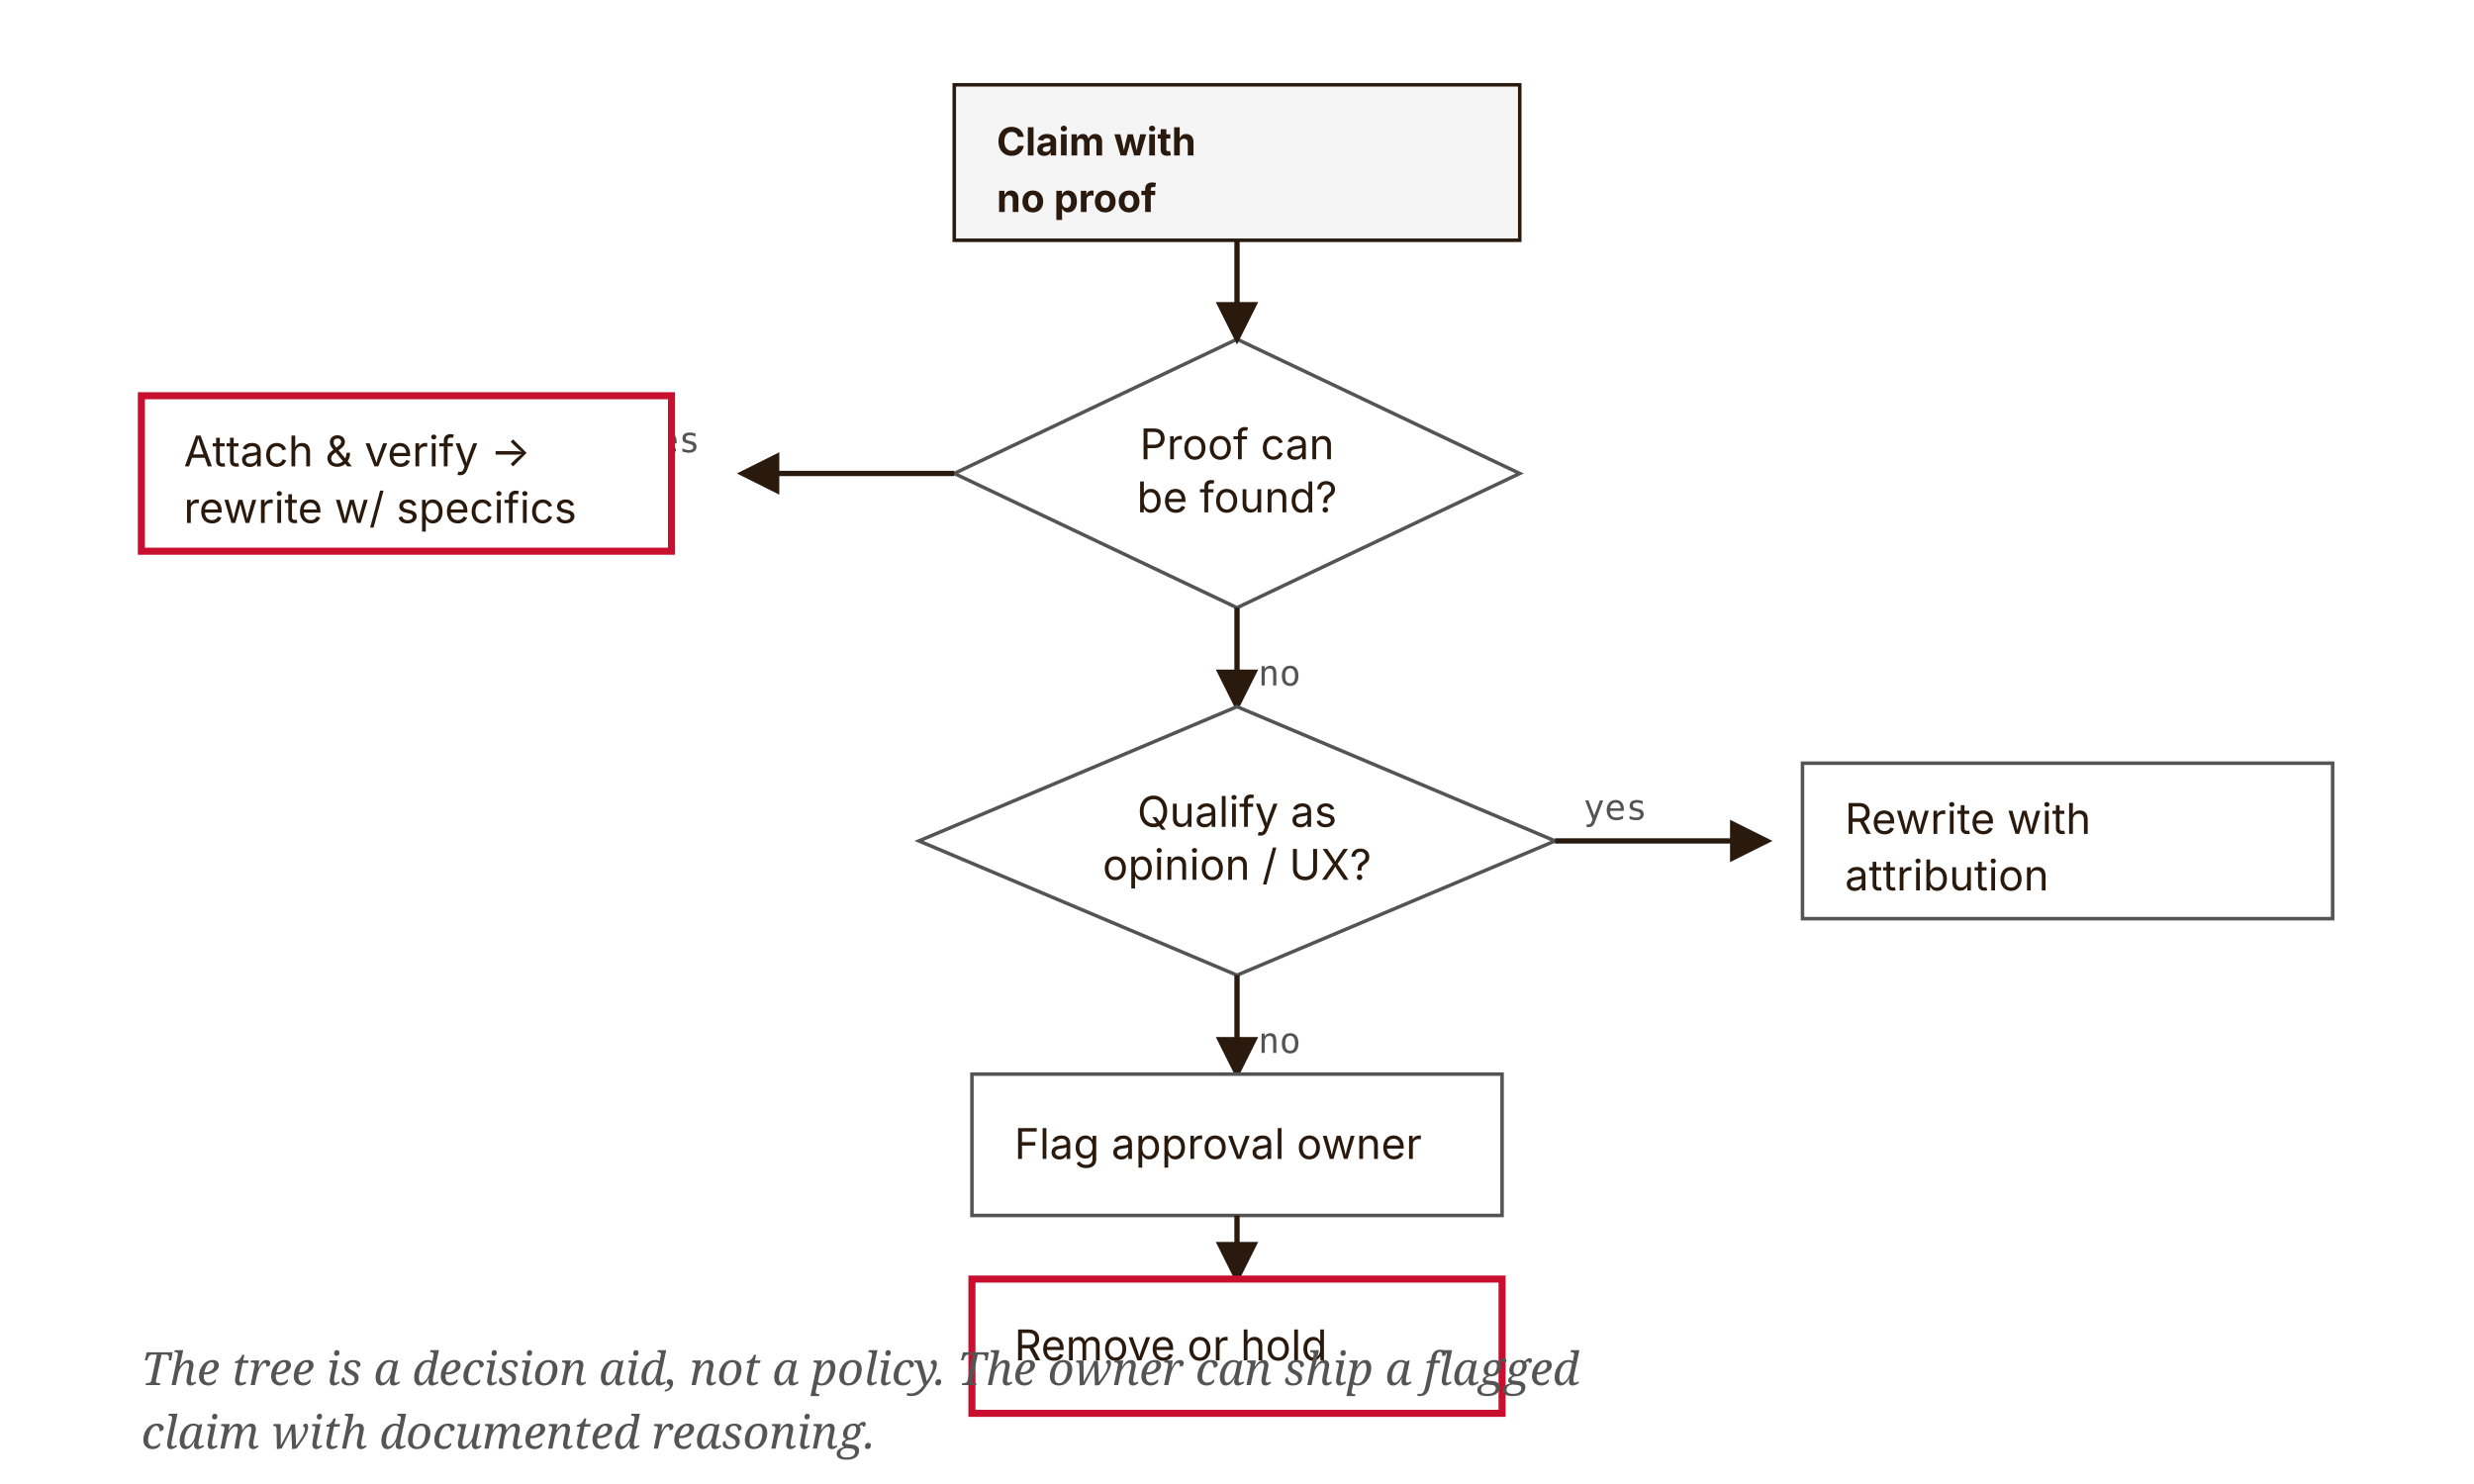
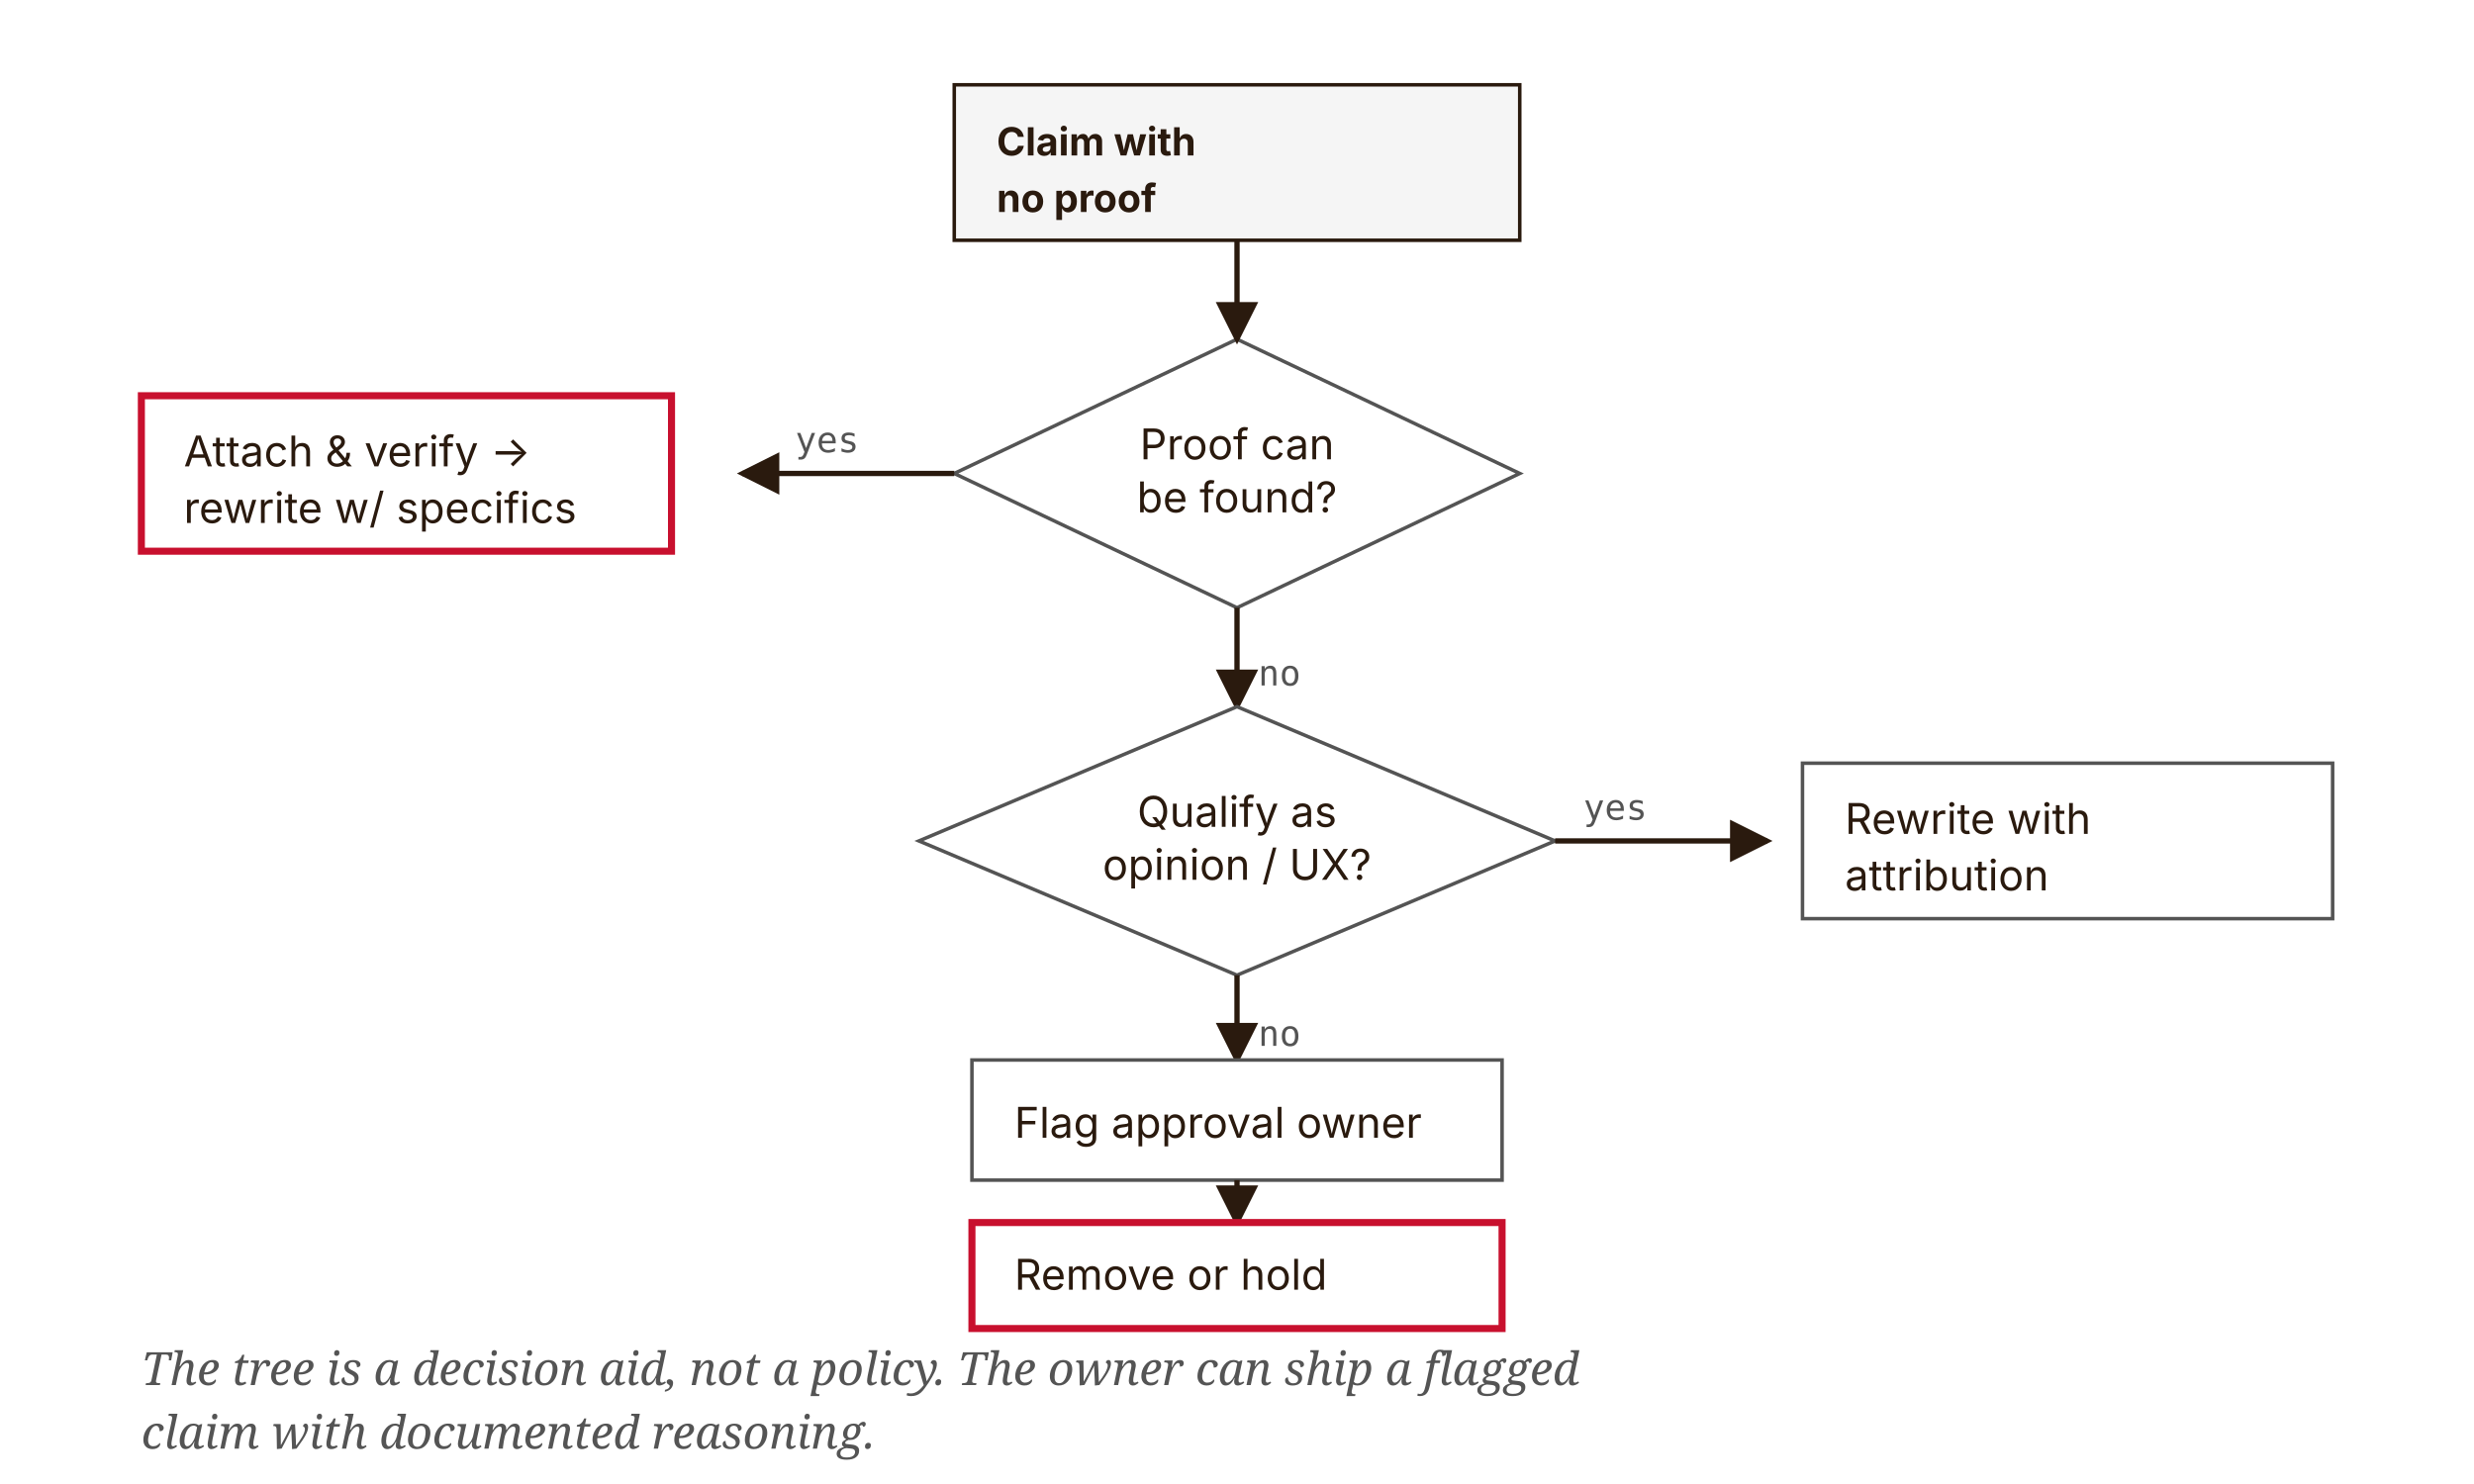
<svg xmlns="http://www.w3.org/2000/svg" viewBox="0 0 700 420" role="img" aria-labelledby="title desc">
  <style>
    .n{font-family:'Inter',sans-serif;font-size:12px;fill:#2a1a0e;}
    .d{font-family:'Inter',sans-serif;font-size:11px;font-weight:700;fill:#2a1a0e;}
    .e{font-family:'JetBrains Mono',monospace;font-size:10px;fill:#545454;}
    .g{font-family:'EB Garamond',Georgia,serif;font-size:13px;font-style:italic;fill:#545454;}
  </style>
  <rect width="700" height="420" fill="#FFFFFF" />
  <defs>
    <marker id="ar" markerWidth="9" markerHeight="9" refX="7" refY="4" orient="auto">
      <path d="M0,0 L8,4 L0,8 z" fill="#2a1a0e" />
    </marker>
  </defs>
  <rect x="270" y="24" width="160" height="44" fill="#F5F5F5" stroke="#2a1a0e" />
  <text class="d" x="282" y="44">Claim with</text>
  <text class="d" x="282" y="60">no proof</text>
  <polygon points="350,96 430,134 350,172 270,134" fill="#FFFFFF" stroke="#545454" />
  <text class="n" x="350" y="130" text-anchor="middle">Proof can</text>
  <text class="n" x="350" y="145" text-anchor="middle">be found?</text>
  <line x1="350" y1="68" x2="350" y2="96" stroke="#2a1a0e" stroke-width="1.5" marker-end="url(#ar)" />
-   <text class="e" x="180" y="128">yes</text>
+   <text class="e" x="225" y="128">yes</text>
  <line x1="270" y1="134" x2="210" y2="134" stroke="#2a1a0e" stroke-width="1.5" marker-end="url(#ar)" />
  <rect x="40" y="112" width="150" height="44" fill="#FFFFFF" stroke="#C8102E" stroke-width="2" />
  <text class="n" x="52" y="132">Attach &amp; verify →</text>
  <text class="n" x="52" y="148">rewrite w/ specifics</text>
  <text class="e" x="356" y="194">no</text>
  <line x1="350" y1="172" x2="350" y2="200" stroke="#2a1a0e" stroke-width="1.5" marker-end="url(#ar)" />
  <polygon points="350,200 440,238 350,276 260,238" fill="#FFFFFF" stroke="#545454" />
  <text class="n" x="350" y="234" text-anchor="middle">Qualify as</text>
  <text class="n" x="350" y="249" text-anchor="middle">opinion / UX?</text>
  <text class="e" x="448" y="232">yes</text>
  <line x1="440" y1="238" x2="500" y2="238" stroke="#2a1a0e" stroke-width="1.5" marker-end="url(#ar)" />
  <rect x="510" y="216" width="150" height="44" fill="#FFFFFF" stroke="#545454" />
  <text class="n" x="522" y="236">Rewrite with</text>
  <text class="n" x="522" y="252">attribution</text>
-   <text class="e" x="356" y="298">no</text>
-   <line x1="350" y1="276" x2="350" y2="304" stroke="#2a1a0e" stroke-width="1.5" marker-end="url(#ar)" />
-   <rect x="275" y="304" width="150" height="40" fill="#FFFFFF" stroke="#545454" />
-   <text class="n" x="287" y="328">Flag approval owner</text>
-   <line x1="350" y1="344" x2="350" y2="362" stroke="#2a1a0e" stroke-width="1.5" marker-end="url(#ar)" />
-   <rect x="275" y="362" width="150" height="38" fill="#FFFFFF" stroke="#C8102E" stroke-width="2" />
-   <text class="n" x="287" y="385" fill="#C8102E">Remove or hold</text>
+   <text class="e" x="356" y="296">no</text>
+   <line x1="350" y1="276" x2="350" y2="300" stroke="#2a1a0e" stroke-width="1.5" marker-end="url(#ar)" />
+   <rect x="275" y="300" width="150" height="34" fill="#FFFFFF" stroke="#545454" />
+   <text class="n" x="287" y="322">Flag approval owner</text>
+   <line x1="350" y1="334" x2="350" y2="346" stroke="#2a1a0e" stroke-width="1.5" marker-end="url(#ar)" />
+   <rect x="275" y="346" width="150" height="30" fill="#FFFFFF" stroke="#C8102E" stroke-width="2" />
+   <text class="n" x="287" y="365" fill="#C8102E">Remove or hold</text>
  <text class="g" x="40" y="392">The tree is a decision aid, not a policy. The owner can ship a flagged</text>
  <text class="g" x="40" y="410">claim with documented reasoning.</text>
</svg>
